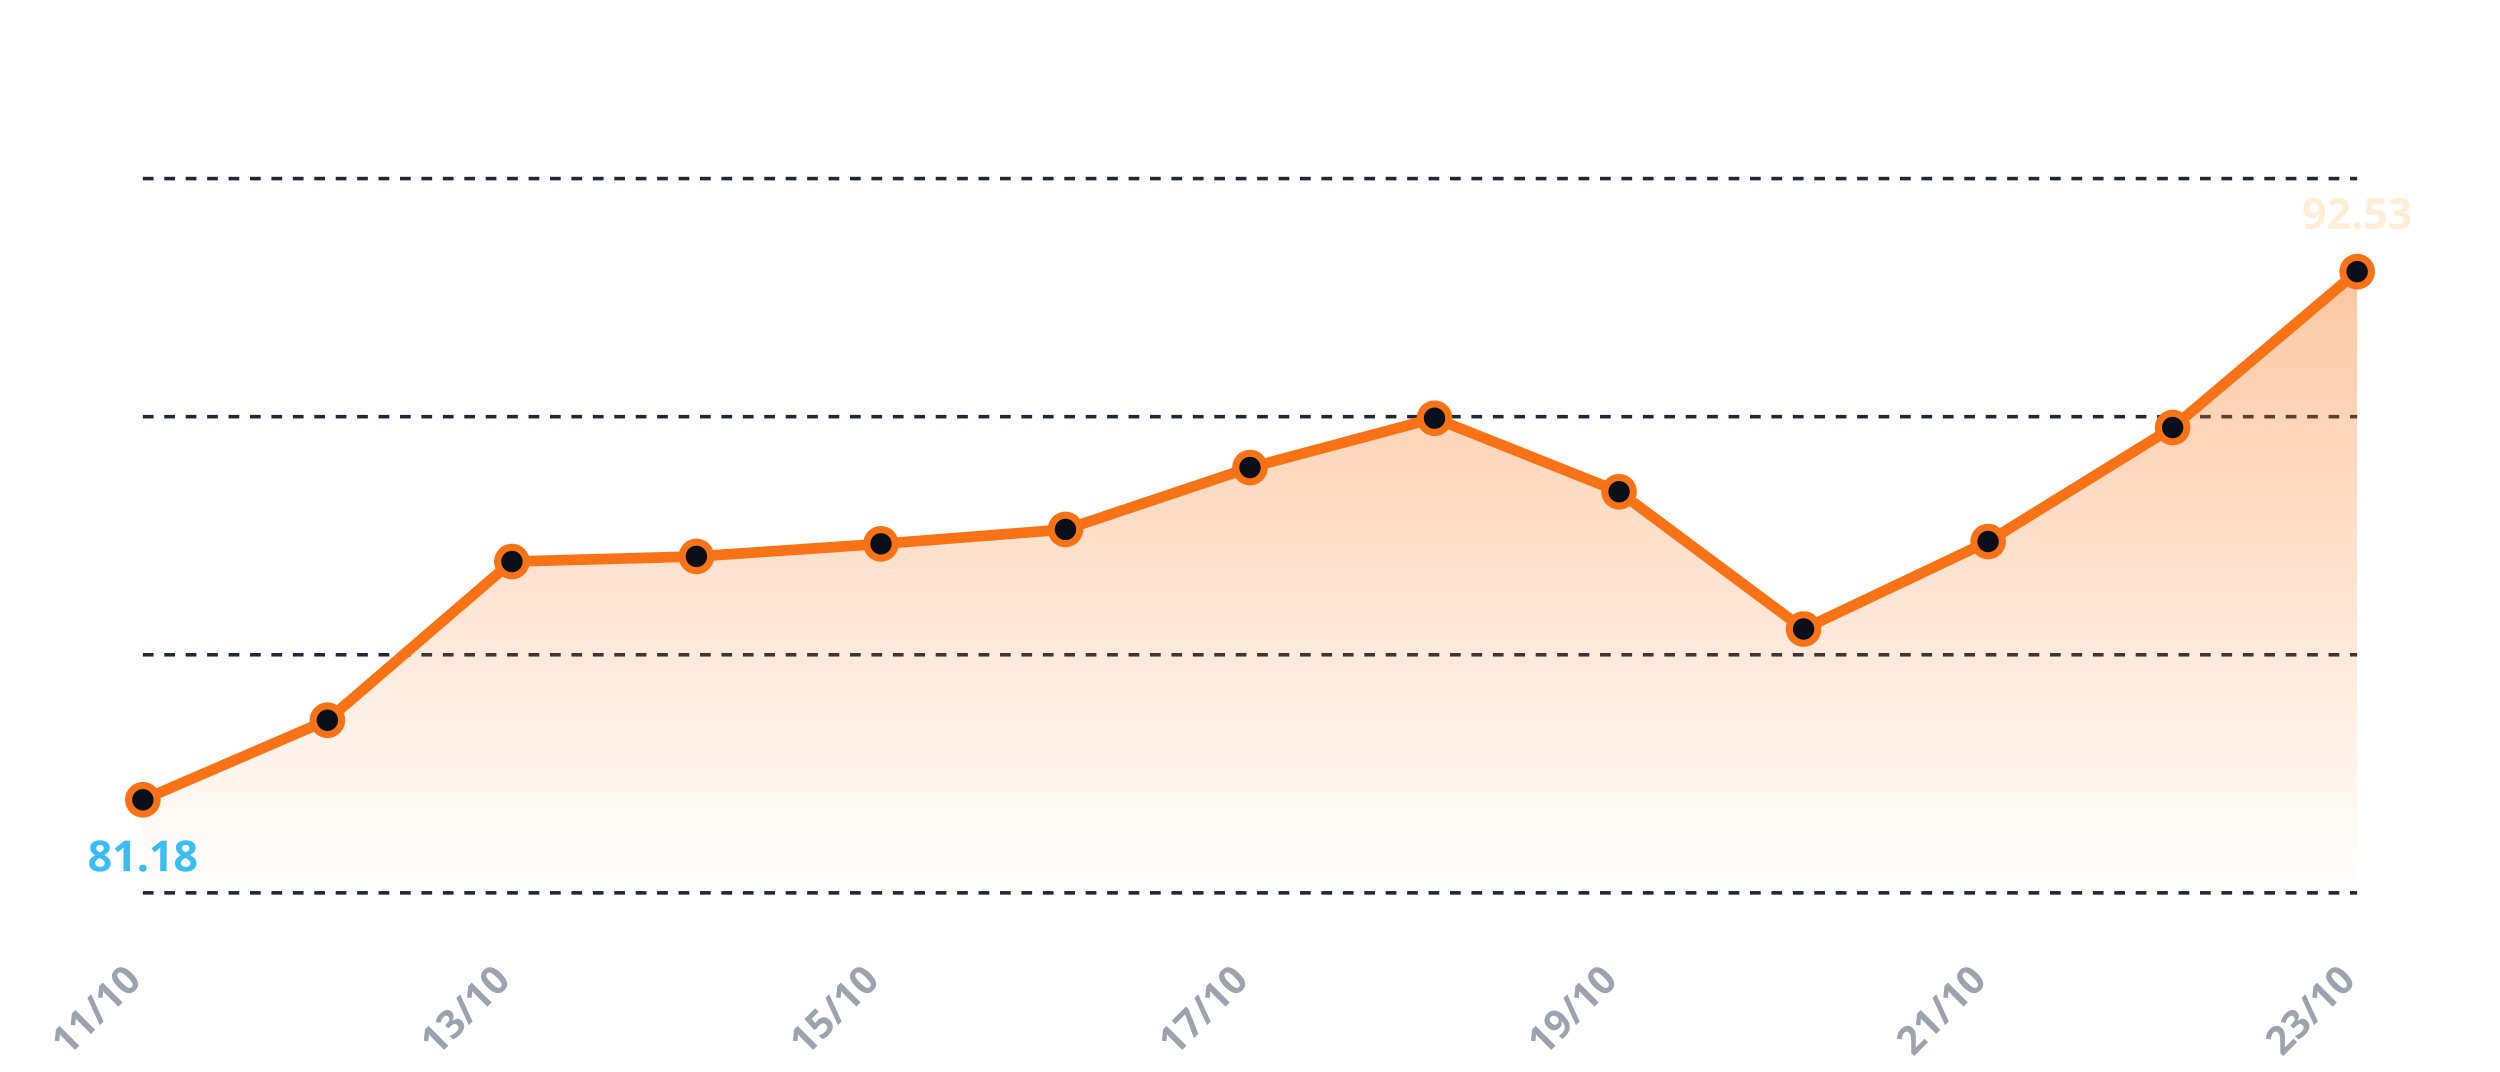
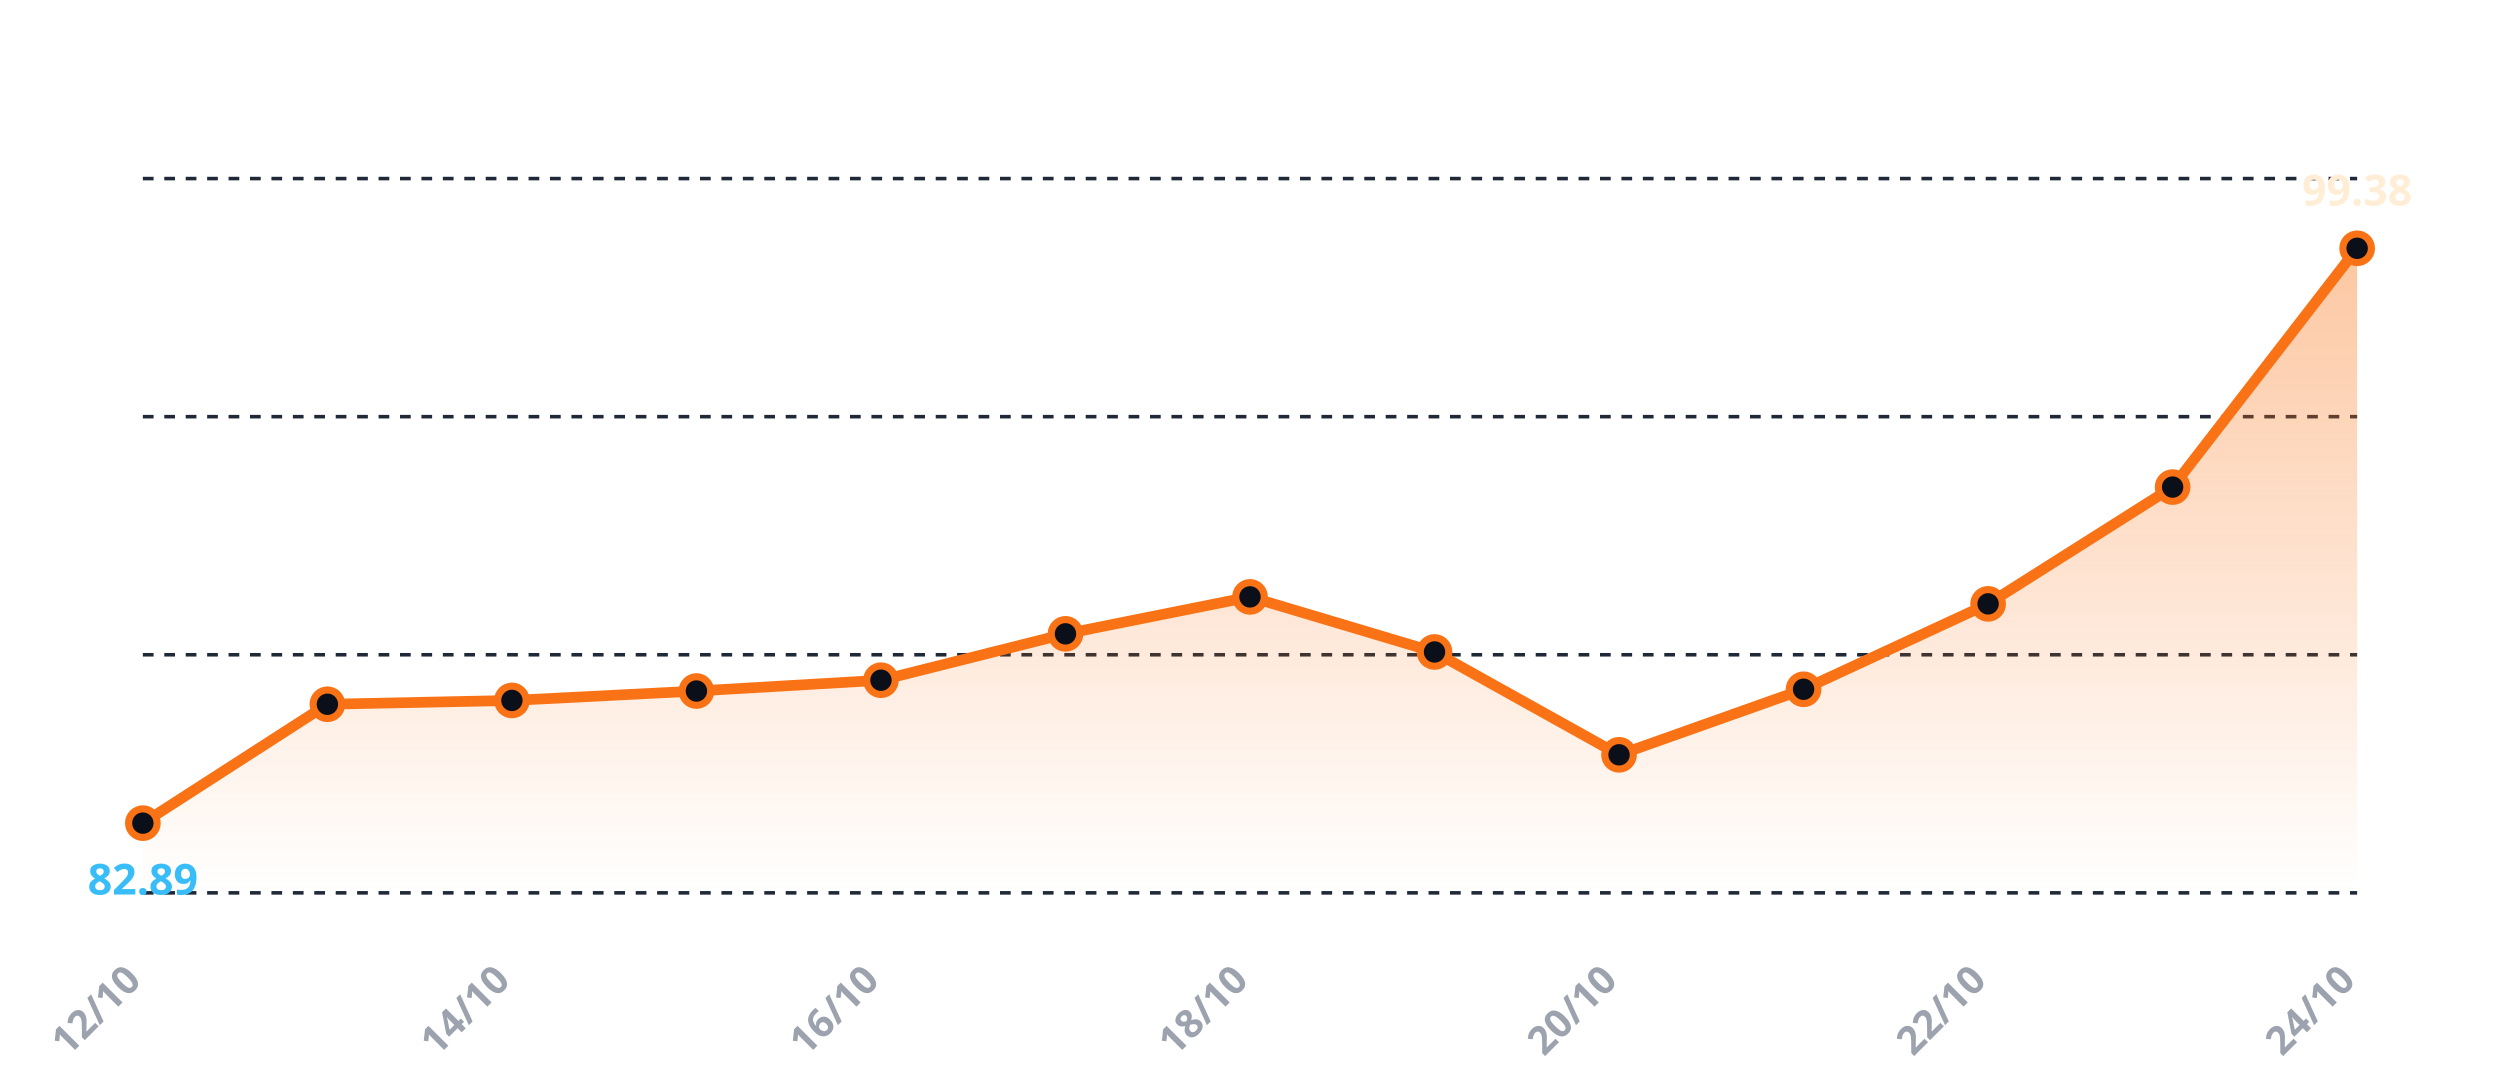
<svg xmlns="http://www.w3.org/2000/svg" viewBox="0 0 700 300" style="font-family: sans-serif; background-color: #0b0f19; border-radius: 8px;">
  <defs>
    <linearGradient id="gradGas" x1="0%" y1="0%" x2="0%" y2="100%">
      <stop offset="0%" style="stop-color:#f97316;stop-opacity:0.4" />
      <stop offset="100%" style="stop-color:#f97316;stop-opacity:0" />
    </linearGradient>
  </defs>
  <line x1="40" y1="250.0" x2="660" y2="250.0" stroke="#1f2937" stroke-dasharray="3,3" stroke-width="1" />
  <line x1="40" y1="183.333" x2="660" y2="183.333" stroke="#1f2937" stroke-dasharray="3,3" stroke-width="1" />
  <line x1="40" y1="116.667" x2="660" y2="116.667" stroke="#1f2937" stroke-dasharray="3,3" stroke-width="1" />
  <line x1="40" y1="50.0" x2="660" y2="50.0" stroke="#1f2937" stroke-dasharray="3,3" stroke-width="1" />
-   <text x="40.0" y="275" text-anchor="end" transform="rotate(-45, 40.0, 275)" font-size="11" font-weight="bold" fill="#9ca3af">11/10</text>
-   <text x="143.333" y="275" text-anchor="end" transform="rotate(-45, 143.3333, 275)" font-size="11" font-weight="bold" fill="#9ca3af">13/10</text>
-   <text x="246.667" y="275" text-anchor="end" transform="rotate(-45, 246.6667, 275)" font-size="11" font-weight="bold" fill="#9ca3af">15/10</text>
-   <text x="350.0" y="275" text-anchor="end" transform="rotate(-45, 350.0, 275)" font-size="11" font-weight="bold" fill="#9ca3af">17/10</text>
-   <text x="453.333" y="275" text-anchor="end" transform="rotate(-45, 453.3333, 275)" font-size="11" font-weight="bold" fill="#9ca3af">19/10</text>
-   <text x="556.667" y="275" text-anchor="end" transform="rotate(-45, 556.6667, 275)" font-size="11" font-weight="bold" fill="#9ca3af">21/10</text>
-   <text x="660.0" y="275" text-anchor="end" transform="rotate(-45, 660.0, 275)" font-size="11" font-weight="bold" fill="#9ca3af">23/10</text>
-   <polygon points="40.0,250 40.0,223.941 91.667,201.661 143.333,157.231 195.0,155.798 246.667,152.28 298.333,148.241 350.0,130.912 401.667,117.101 453.333,137.687 505.0,176.124 556.667,151.629 608.333,119.707 660.0,76.059 660.0,250" fill="url(#gradGas)" />
-   <polyline points="40.0,223.941 91.667,201.661 143.333,157.231 195.0,155.798 246.667,152.28 298.333,148.241 350.0,130.912 401.667,117.101 453.333,137.687 505.0,176.124 556.667,151.629 608.333,119.707 660.0,76.059" fill="none" stroke="#f97316" stroke-width="3" stroke-linecap="round" stroke-linejoin="round" />
-   <circle cx="40.0" cy="223.941" r="4" fill="#0b0f19" stroke="#f97316" stroke-width="2" />
-   <text x="40.0" y="243.941" text-anchor="middle" font-size="12" font-weight="bold" fill="#38bdf8">81.18</text>
-   <circle cx="91.667" cy="201.661" r="4" fill="#0b0f19" stroke="#f97316" stroke-width="2" />
-   <circle cx="143.333" cy="157.231" r="4" fill="#0b0f19" stroke="#f97316" stroke-width="2" />
-   <circle cx="195.0" cy="155.798" r="4" fill="#0b0f19" stroke="#f97316" stroke-width="2" />
-   <circle cx="246.667" cy="152.28" r="4" fill="#0b0f19" stroke="#f97316" stroke-width="2" />
-   <circle cx="298.333" cy="148.241" r="4" fill="#0b0f19" stroke="#f97316" stroke-width="2" />
-   <circle cx="350.0" cy="130.912" r="4" fill="#0b0f19" stroke="#f97316" stroke-width="2" />
-   <circle cx="401.667" cy="117.101" r="4" fill="#0b0f19" stroke="#f97316" stroke-width="2" />
-   <circle cx="453.333" cy="137.687" r="4" fill="#0b0f19" stroke="#f97316" stroke-width="2" />
-   <circle cx="505.0" cy="176.124" r="4" fill="#0b0f19" stroke="#f97316" stroke-width="2" />
-   <circle cx="556.667" cy="151.629" r="4" fill="#0b0f19" stroke="#f97316" stroke-width="2" />
-   <circle cx="608.333" cy="119.707" r="4" fill="#0b0f19" stroke="#f97316" stroke-width="2" />
-   <circle cx="660.0" cy="76.059" r="4" fill="#0b0f19" stroke="#f97316" stroke-width="2" />
-   <text x="660.0" y="64.059" text-anchor="middle" font-size="12" font-weight="bold" fill="#ffedd5">92.53</text>
+   <text x="40.0" y="275" text-anchor="end" transform="rotate(-45, 40.0, 275)" font-size="11" font-weight="bold" fill="#9ca3af">12/10</text>
+   <text x="143.333" y="275" text-anchor="end" transform="rotate(-45, 143.3333, 275)" font-size="11" font-weight="bold" fill="#9ca3af">14/10</text>
+   <text x="246.667" y="275" text-anchor="end" transform="rotate(-45, 246.6667, 275)" font-size="11" font-weight="bold" fill="#9ca3af">16/10</text>
+   <text x="350.0" y="275" text-anchor="end" transform="rotate(-45, 350.0, 275)" font-size="11" font-weight="bold" fill="#9ca3af">18/10</text>
+   <text x="453.333" y="275" text-anchor="end" transform="rotate(-45, 453.3333, 275)" font-size="11" font-weight="bold" fill="#9ca3af">20/10</text>
+   <text x="556.667" y="275" text-anchor="end" transform="rotate(-45, 556.6667, 275)" font-size="11" font-weight="bold" fill="#9ca3af">22/10</text>
+   <text x="660.0" y="275" text-anchor="end" transform="rotate(-45, 660.0, 275)" font-size="11" font-weight="bold" fill="#9ca3af">24/10</text>
+   <polygon points="40.0,250 40.0,230.478 91.667,197.194 143.333,196.12 195.0,193.485 246.667,190.459 298.333,177.477 350.0,167.13 401.667,182.552 453.333,211.347 505.0,192.997 556.667,169.082 608.333,136.384 660.0,69.522 660.0,250" fill="url(#gradGas)" />
+   <polyline points="40.0,230.478 91.667,197.194 143.333,196.12 195.0,193.485 246.667,190.459 298.333,177.477 350.0,167.13 401.667,182.552 453.333,211.347 505.0,192.997 556.667,169.082 608.333,136.384 660.0,69.522" fill="none" stroke="#f97316" stroke-width="3" stroke-linecap="round" stroke-linejoin="round" />
+   <circle cx="40.0" cy="230.478" r="4" fill="#0b0f19" stroke="#f97316" stroke-width="2" />
+   <text x="40.0" y="250.478" text-anchor="middle" font-size="12" font-weight="bold" fill="#38bdf8">82.89</text>
+   <circle cx="91.667" cy="197.194" r="4" fill="#0b0f19" stroke="#f97316" stroke-width="2" />
+   <circle cx="143.333" cy="196.12" r="4" fill="#0b0f19" stroke="#f97316" stroke-width="2" />
+   <circle cx="195.0" cy="193.485" r="4" fill="#0b0f19" stroke="#f97316" stroke-width="2" />
+   <circle cx="246.667" cy="190.459" r="4" fill="#0b0f19" stroke="#f97316" stroke-width="2" />
+   <circle cx="298.333" cy="177.477" r="4" fill="#0b0f19" stroke="#f97316" stroke-width="2" />
+   <circle cx="350.0" cy="167.13" r="4" fill="#0b0f19" stroke="#f97316" stroke-width="2" />
+   <circle cx="401.667" cy="182.552" r="4" fill="#0b0f19" stroke="#f97316" stroke-width="2" />
+   <circle cx="453.333" cy="211.347" r="4" fill="#0b0f19" stroke="#f97316" stroke-width="2" />
+   <circle cx="505.0" cy="192.997" r="4" fill="#0b0f19" stroke="#f97316" stroke-width="2" />
+   <circle cx="556.667" cy="169.082" r="4" fill="#0b0f19" stroke="#f97316" stroke-width="2" />
+   <circle cx="608.333" cy="136.384" r="4" fill="#0b0f19" stroke="#f97316" stroke-width="2" />
+   <circle cx="660.0" cy="69.522" r="4" fill="#0b0f19" stroke="#f97316" stroke-width="2" />
+   <text x="660.0" y="57.522" text-anchor="middle" font-size="12" font-weight="bold" fill="#ffedd5">99.38</text>
</svg>
